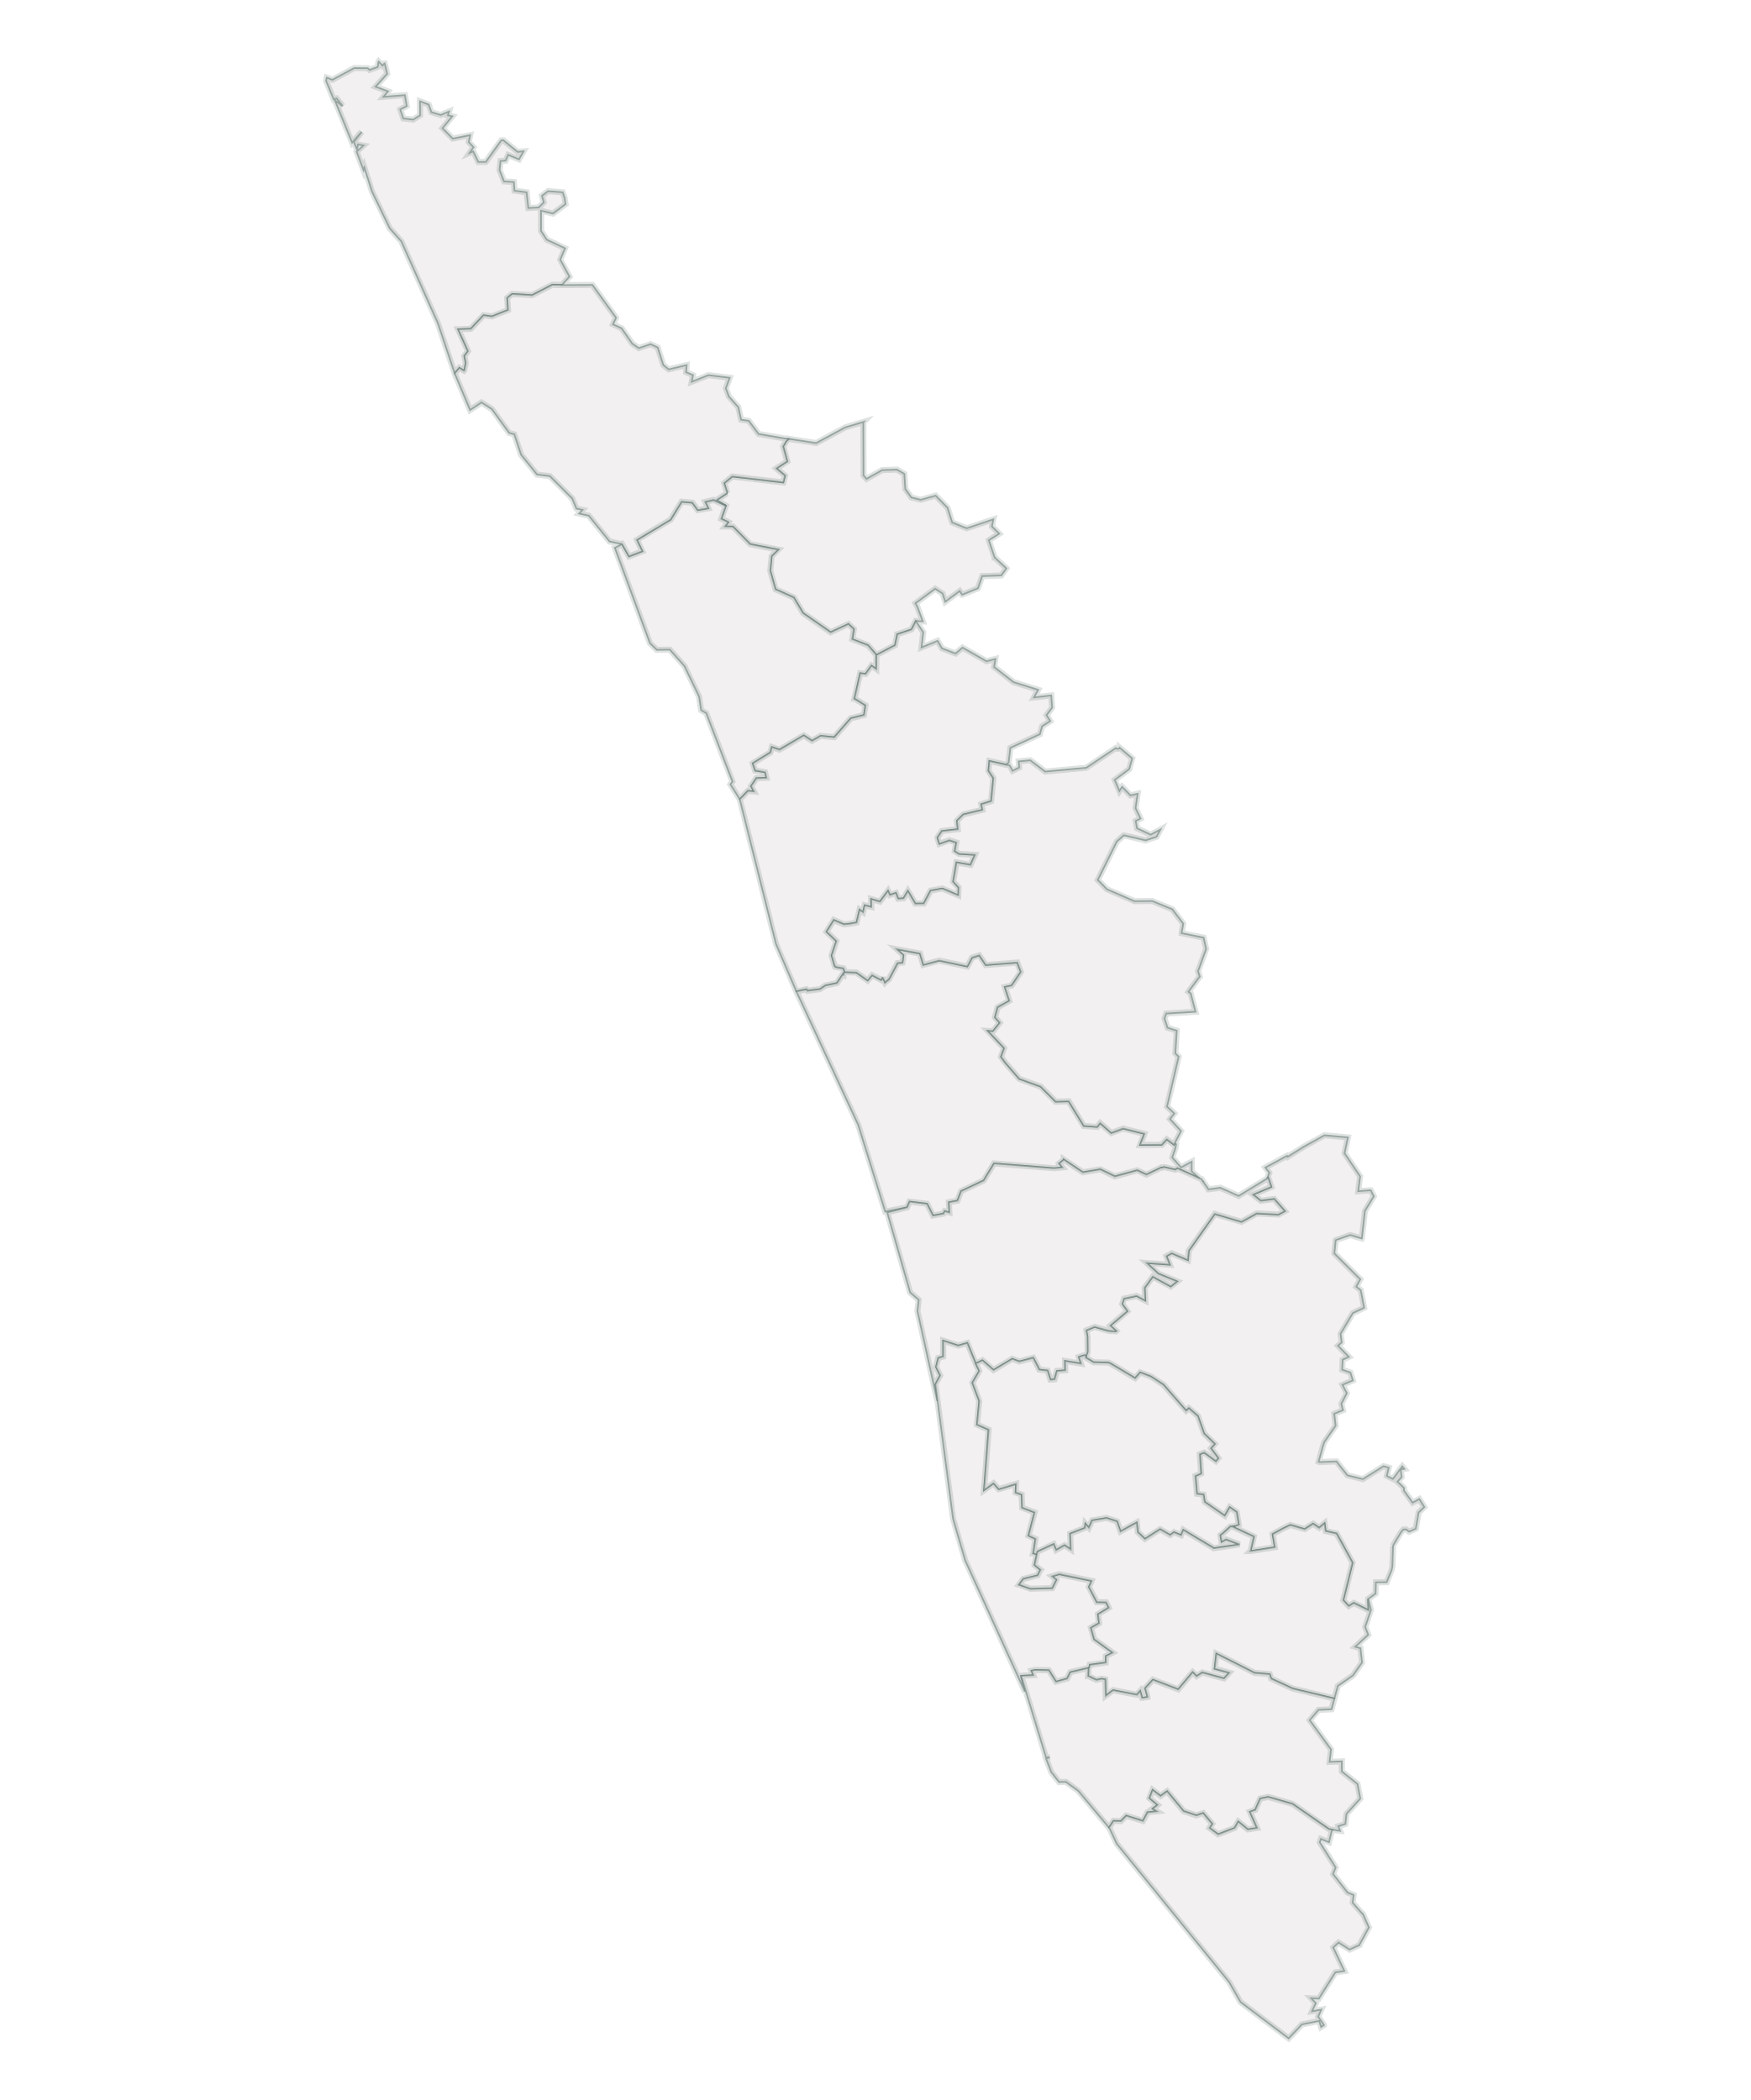
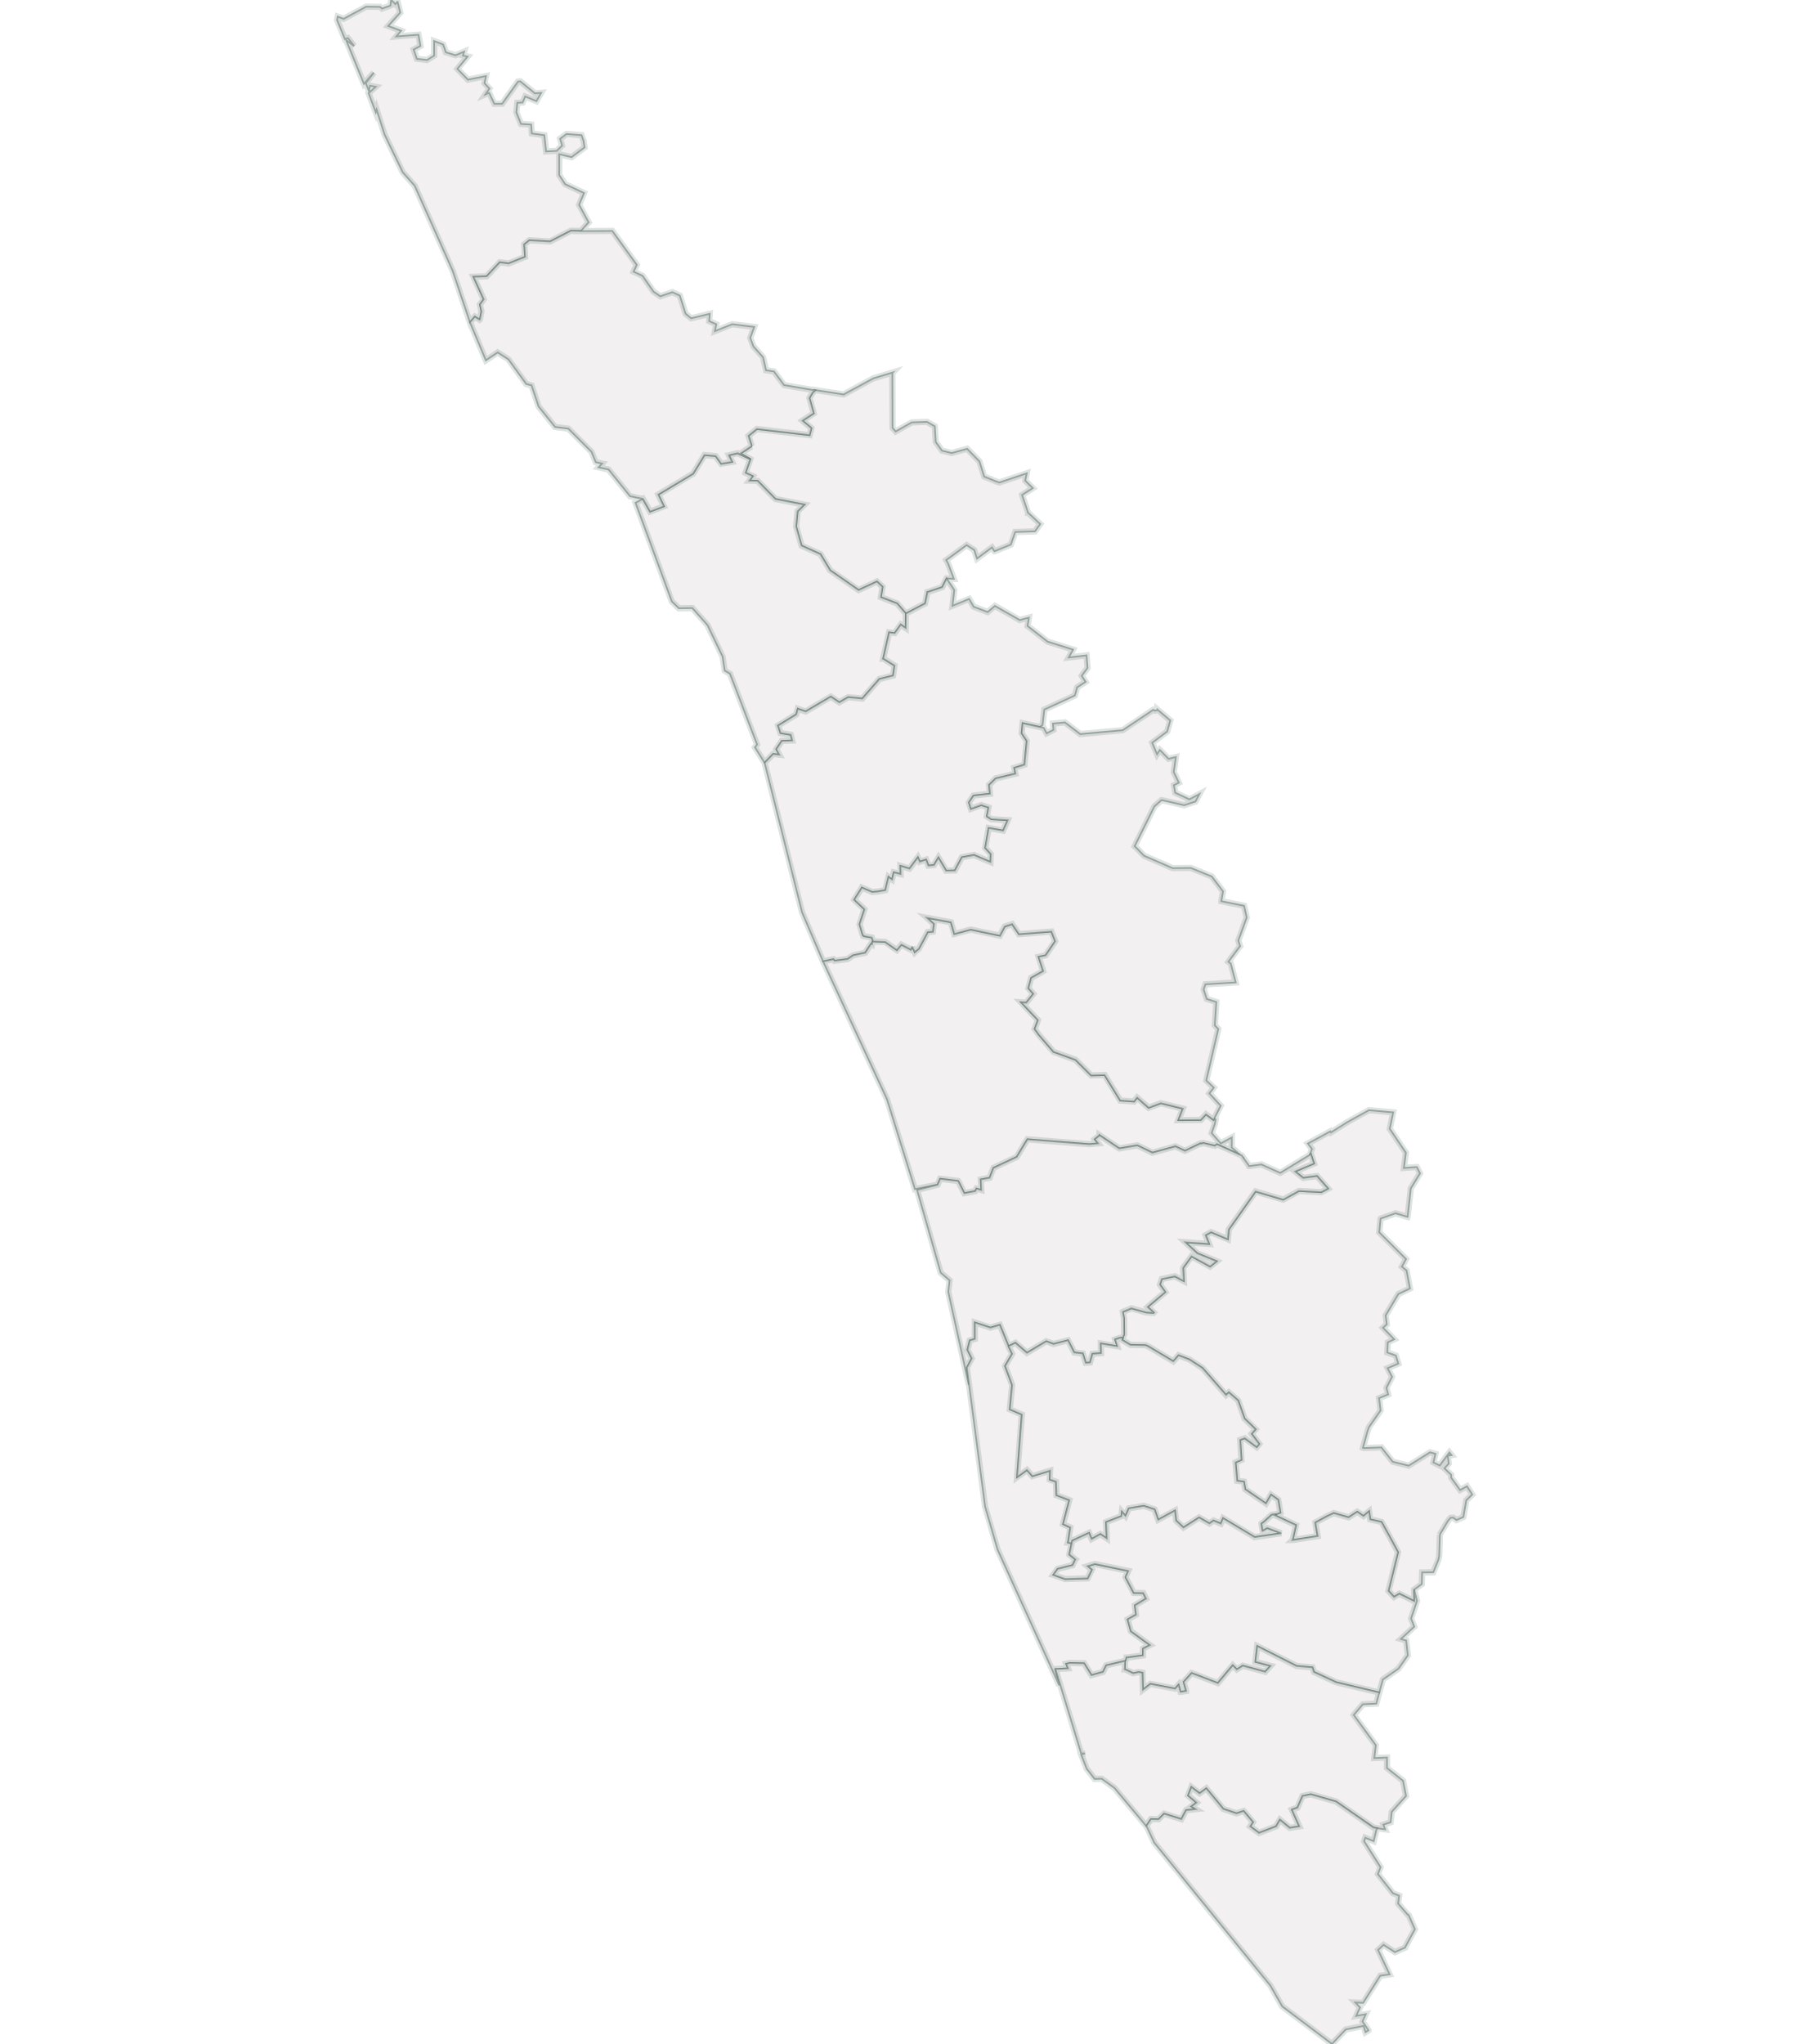
- <svg width="500" height="600" id="kl_state" viewBox="0 0 432 488" preserveAspectRatio="xMidYMid meet" pointer-events="auto" class="">
+ <svg width="100%" height="600" id="kl_state" viewBox="0 0 432 488" preserveAspectRatio="xMidYMid meet" pointer-events="auto" class="">
  <g class="regions">
    <path d="M138.714,55.13L136.321,55.089L131.34,57.655L126.398,57.37L125.183,58.348L125.379,61.321L121.417,62.909L119.339,62.624L116.201,65.964L113.063,66.086L115.495,71.461L114.593,72.682L114.946,74.351L114.593,76.224L114.514,76.305L113.377,75.613L112.2,76.956L108.082,64.661L99.022,44.373L96.159,41.154L91.805,32.104L89.922,26.192L89.726,26.844L88.001,22.236L89.687,20.727L88.354,20.482L88.118,21.788L87.334,19.83L89.256,17.342L86.902,20.034L82.627,9.549L84.549,10.978L83.059,9.101L82.353,9.345L80.47,4.775L80.627,3.959L82.039,4.489L87.412,1.592L90.746,1.633L91.217,2.041L92.236,1.673L92.746,1.51L93.217,1.306L93.374,0.122L93.452,-2.2737367544323206e-13L94.394,0.98L94.864,0.449L94.943,0.449L95.57,3.02L92.707,6.203L95.766,7.346L94.668,8.693L99.924,8.285L100.395,10.978L98.786,11.834L99.532,14.037L101.963,14.323L103.65,13.262L103.65,9.794L105.807,10.61L106.474,12.487L108.749,13.181L110.827,12.324L110.553,13.262L111.651,13.507L109.219,16.444L111.73,19.014L116.044,18.157L115.691,19.871L116.868,21.135L115.926,22.522L116.789,22.155L118.044,24.765L119.888,24.765L123.692,19.463L124.241,19.422L127.732,22.277L129.222,22.155L128.085,24.153L125.418,23.052L124.79,24.479L123.535,24.561L123.3,26.804L124.398,29.576L126.83,29.739L126.987,31.86L129.968,32.267L130.399,36.14L132.909,36.018L134.204,34.754L133.733,33.123L135.262,31.982L138.871,32.267L139.342,33.613L139.577,35.203L136.478,37.526L133.576,36.833L133.537,36.833L133.537,41.806L134.949,43.966L139.459,46.085L138.283,48.896L140.557,53.093L140.401,53.256Z" stroke-width="0.4" stroke-opacity="0.5" fill="#f2f0f0" stroke="rgb(86,111,105)" id="Kasaragod" pointer-events="all" style="cursor: pointer;" />
    <path d="M194.33,93.153L194.369,93.072L201.429,94.17L208.568,90.305L213.196,88.921L213.078,89.044L213.117,102.143L213.862,102.997L217.706,100.841L221.354,100.719L223.197,101.777L223.432,105.518L224.923,107.592L227.237,108.161L230.924,107.145L233.865,110.154L235.003,113.772L237.905,114.951L238.611,115.195L245.161,113L244.808,114.707L244.808,114.748L244.808,114.748L246.612,116.537L244.063,118.163L244.141,118.447L245.475,122.39L245.475,122.431L245.514,122.431L248.377,125.113L247.122,126.86L242.416,127.023L241.357,130.03L237.474,131.615L237.435,131.615L236.846,130.721L233.277,133.362L232.61,131.33L230.806,130.152L226.06,133.646L225.943,133.727L226.374,134.499L227.747,138.196L226.021,138.115L226.021,138.115L226.021,138.115L224.962,140.187L221.707,141.283L221.432,141.365L221.393,141.69L220.883,144.086L216.294,146.482L214.215,144.086L210.332,142.583L210.725,140.105L209.391,138.846L209.391,138.846L204.998,140.877L198.213,136.165L195.899,132.305L191.388,130.274L190.094,125.682L190.447,122.065L192.055,120.48L185.152,119.138L180.877,114.789L178.955,114.748L179.74,113.691L178.014,112.878L179.151,109.625L176.837,108.283L179.387,106.575L179.544,106.535L179.504,106.535L178.72,104.054L180.72,102.427L193.31,103.891L193.742,102.224L191.624,100.434L194.291,98.685L193.546,96.001L193.271,95.024L194.056,93.682L194.644,93.194Z" stroke-width="0.4" stroke-opacity="0.5" fill="#f2f0f0" id="Wayanad" stroke="rgb(86,111,105)" pointer-events="all" style="cursor: pointer;" />
    <path d="M179.151,109.625L178.014,112.878L179.74,113.691L178.955,114.748L180.877,114.789L185.152,119.138L192.055,120.48L190.447,122.065L190.094,125.682L191.388,130.274L195.899,132.305L198.213,136.165L204.998,140.877L209.391,138.846L209.391,138.846L210.725,140.105L210.332,142.583L214.215,144.086L216.294,146.482L216.294,146.482L216.255,149.934L215.078,149.122L213.627,151.152L212.294,150.99L211.744,153.426L210.882,157.242L210.921,157.242L213.588,158.907L213.235,161.302L209.979,162.114L205.9,166.781L202.527,166.456L200.409,167.674L198.37,166.335L192.369,169.865L190.486,169.216L190.133,170.555L185.78,173.233L186.368,175.019L188.8,175.425L189.153,176.804L186.682,176.885L185.348,178.873L186.054,180.171L184.603,180.009L182.564,182.118L180.25,178.427L180.759,177.737L174.288,160.855L173.033,160.125L172.523,156.755L168.915,149.244L165.306,145.182L162.09,145.223L160.403,143.599L151.736,120.033L153.501,119.098L155.226,122.146L158.521,120.886L157.187,118.081L165.502,113.081L168.209,108.649L170.876,108.893L172.209,110.723L174.798,110.276L174.053,108.69L176.131,108.202Z" stroke-width="0.4" stroke-opacity="0.5" fill="#f2f0f0" stroke="rgb(86,111,105)" id="Kozhikode" pointer-events="all" style="cursor: pointer;" />
    <path d="M216.294,146.482L220.883,144.086L221.393,141.69L221.432,141.365L221.707,141.283L224.962,140.187L226.021,138.115L226.021,138.115L226.021,138.115L227.865,140.877L227.433,144.614L231.394,142.989L232.493,144.858L235.826,146.117L237.552,144.654L243.475,148.025L245.671,147.457L245.357,149.447L250.142,153.182L256.222,155.09L255.202,156.958L259.438,156.471L259.673,159.475L258.3,161.342L259.203,162.804L257.202,164.102L256.653,166.051L249.358,169.419L248.926,173.112L248.22,173.558L244.181,172.665L243.945,175.059L245.161,176.885L244.612,182.565L242.18,183.335L242.455,184.715L237.748,185.85L236.179,187.392L236.376,189.5L232.453,189.947L231.355,191.569L231.355,191.609L231.826,193.11L234.297,192.218L236.023,192.785L235.63,194.894L236.689,195.583L240.612,195.827L239.513,198.3L236.062,197.692L235.238,202.435L236.572,203.895L236.493,205.8L232.571,204.138L229.669,204.665L227.982,207.826L225.903,207.867L224.06,204.746L223.001,206.529L221.668,206.651L221.118,205.232L219.628,205.719L219.157,204.705L217.157,207.381L215,206.732L215.039,208.678L213.392,208.272L213,209.975L212.137,209.367L211.391,212.528L209.627,212.852L208.254,212.974L205.783,211.92L205.744,212.001L203.979,214.797L206.41,217.107L205.234,220.673L205.43,221.321L205.9,222.942L206.057,223.347L206.175,223.347L206.293,223.509L208.136,223.833L208.371,224.4L208.45,224.684L208.411,224.684L208.293,224.846L208.215,225.413L208.018,225.291L206.567,227.479L203.704,228.086L202.371,228.977L199.272,229.383L198.997,229.018L196.527,229.545L191.506,217.836L182.564,182.118L184.603,180.009L186.054,180.171L185.348,178.873L186.682,176.885L189.153,176.804L188.8,175.425L186.368,175.019L185.78,173.233L190.133,170.555L190.486,169.216L192.369,169.865L198.37,166.335L200.409,167.674L202.527,166.456L205.9,166.781L209.979,162.114L213.235,161.302L213.588,158.907L210.921,157.242L210.882,157.242L211.744,153.426L212.294,150.99L213.627,151.152L215.078,149.122L216.255,149.934L216.294,146.482Z" stroke-width="0.4" stroke-opacity="0.5" fill="#f2f0f0" stroke="rgb(86,111,105)" id="Malappuram" pointer-events="all" style="cursor: pointer;" />
    <path d="M196.527,229.545L198.997,229.018L199.272,229.383L202.371,228.977L203.704,228.086L206.567,227.479L208.018,225.291L208.215,225.413L208.293,224.846L208.411,224.684L208.45,224.684L208.489,224.765L211.352,224.886L214.137,226.831L215.235,225.534L217.471,226.709L217.824,226.02L217.824,226.061L218.412,227.317L218.53,227.195L218.687,227.074L219.393,226.507L221.511,222.536L222.726,222.415L222.962,220.592L221.354,219.133L227.041,220.186L227.865,222.982L231.787,221.929L238.729,223.387L239.906,221.199L241.67,220.632L243.279,223.023L251.044,222.415L251.947,224.724L249.672,228.086L247.985,228.451L249.083,231.853L246.22,233.473L245.553,235.944L246.73,237.28L245.044,239.386L243.828,239.305L247.828,243.557L247.044,245.662L248.064,247.079L251.554,251.127L256.81,253.029L260.536,256.753L263.752,256.672L267.478,262.743L270.773,262.985L271.518,262.055L274.264,264.482L277.166,263.39L282.422,264.685L281.363,267.436L286.697,267.396L287.952,266.061L289.756,267.396L289.913,267.072L290.266,267.274L290.07,268.326L289.325,270.511L289.521,270.754L291.482,272.979L294.11,271.563L294.11,273.95L296.071,275.689L294.423,274.92L292.698,274.152L290.58,273.181L290.07,273.545L287.285,272.898L286.854,273.06L286.658,272.979L282.932,274.759L280.657,273.707L275.166,275.204L271.557,273.464L267.243,274.192L262.536,271.037L262.536,271.077L261.399,272.008L262.183,272.979L260.144,273.181L245.318,272.008L242.769,276.215L237.199,278.844L236.297,281.19L234.179,281.594L234.297,284.102L233.159,283.778L232.846,284.385L230.257,284.87L228.845,282.079L228.767,281.958L224.491,281.432L223.864,282.848L218.451,283.899L211.784,262.459ZM296.816,276.336L297.012,276.538L296.934,276.498Z" stroke-width="0.4" stroke-opacity="0.5" fill="#f2f0f0" stroke="rgb(86,111,105)" id="Thrissur" pointer-events="all" style="cursor: pointer;" />
    <path d="M312.818,275.527L313.014,274.92L313.25,274.314L312.269,273.019L317.643,270.106L317.799,270.349L321.8,267.841L326.86,265.049L332.664,265.575L331.841,269.5L335.684,275.204L335.214,278.844L337.92,278.642L338.312,278.642L339.058,280.138L336.861,283.738L336.116,290.41L336.077,290.531L333.214,289.682L329.684,290.935L329.644,290.976L329.331,294.21L335.724,300.597L334.743,302.416L335.841,303.305L336.665,307.63L333.88,308.963L330.86,314.055L331.135,316.196L330.233,317.004L332.9,319.751L331.37,320.479L331.252,322.902L333.292,323.629L333.88,325.568L331.331,326.659L332.39,328.719L331.056,331.344L331.449,332.919L329.291,333.807L329.644,336.755L326.86,340.753L326.507,341.762L325.448,345.638L325.644,345.719L329.84,345.557L332.547,348.988L336.351,349.917L341.45,346.728L342.744,347.091L342.274,349.15L343.764,349.876L346.078,346.768L346.588,347.414L345.686,347.576L345.921,349.432L344.902,350.563L346.51,352.096L346.51,352.783L348.628,355.729L350.275,354.841L350.51,355.204L351.53,356.819L350.118,358.191L349.412,362.186L347.765,362.912L346.98,362.347L346.353,362.388L345.764,363.074L343.999,366.019L343.803,366.463L343.803,366.422L343.803,366.463L343.803,366.463L343.764,367.714L343.646,371.466L343.45,372.393L342.234,375.379L339.567,375.419L339.489,378.202L337.646,379.533L337.724,382.276L334.116,380.501L332.861,381.267L331.527,379.815L333.802,370.578L332.782,368.682L331.213,365.817L329.88,363.396L329.84,363.356L327.173,362.751L326.899,360.814L325.565,361.944L324.075,360.935L321.996,362.266L318.466,361.258L316.74,362.065L314.073,363.517L314.623,366.745L308.7,367.673L308.622,367.673L308.661,367.633L309.445,364.123L304.268,361.702L304.778,361.5L305.719,361.137L305.209,358.07L303.484,356.859L302.268,358.957L297.326,355.567L297.012,353.751L295.404,353.549L295.012,349.15L296.424,348.544L296.11,343.781L297.208,343.377L300.071,345.476L300.66,344.75L298.855,342.327L299.797,341.237L297.169,338.694L295.639,334.373L293.404,332.434L292.737,333.04L287.128,326.619L284.03,324.599L281.402,323.589L280.147,325.003L274.107,321.408L273.518,321.165L269.91,321.085L267.949,319.913L268.067,319.549L268.145,319.267L268.42,318.539L268.38,314.742L268.106,313.206L268.341,313.085L268.694,312.964L270.145,312.358L273.636,313.327L275.401,313.449L275.479,313.368L274.028,312.034L278.225,308.478L276.97,306.7L277.401,305.366L280.5,304.72L282.657,305.851L282.5,302.699L284.5,299.95L288.932,302.376L290.501,301.123L285.873,299.223L283.049,296.595L288.697,296.999L287.873,294.897L289.168,294.17L293.168,295.868L293.404,293.523L299.797,284.465L306.386,286.407L310.151,284.344L310.23,284.344L315.485,284.627L317.093,283.778L314.466,280.785L311.171,281.23L309.249,279.693L313.76,277.792L312.975,275.446Z" stroke-width="0.4" stroke-opacity="0.5" fill="#f2f0f0" stroke="rgb(86,111,105)" id="Idukki" pointer-events="all" style="cursor: pointer;" />
    <path d="M223.864,282.848L224.491,281.432L228.767,281.958L228.845,282.079L230.257,284.87L232.846,284.385L233.159,283.778L234.297,284.102L234.179,281.594L236.297,281.19L237.199,278.844L242.769,276.215L245.318,272.008L260.144,273.181L262.183,272.979L261.399,272.008L262.536,271.077L262.536,271.037L267.243,274.192L271.557,273.464L275.166,275.204L280.657,273.707L282.932,274.759L286.658,272.979L286.854,273.06L287.285,272.898L290.07,273.545L290.58,273.181L292.698,274.152L294.423,274.92L296.071,275.689L296.502,275.851L296.816,276.336L296.934,276.498L298.032,278.035L298.228,278.399L298.267,278.399L301.17,277.995L305.68,280.017L312.779,275.689L312.818,275.527L312.975,275.446L313.76,277.792L309.249,279.693L311.171,281.23L314.466,280.785L317.093,283.778L315.485,284.627L310.23,284.344L310.151,284.344L306.386,286.407L299.797,284.465L293.404,293.523L293.168,295.868L289.168,294.17L287.873,294.897L288.697,296.999L283.049,296.595L285.873,299.223L290.501,301.123L288.932,302.376L284.5,299.95L282.5,302.699L282.657,305.851L280.5,304.72L277.401,305.366L276.97,306.7L278.225,308.478L274.028,312.034L275.479,313.368L275.401,313.449L273.636,313.327L270.145,312.358L268.694,312.964L268.341,313.085L268.106,313.206L268.38,314.742L268.42,318.539L268.145,319.267L268.067,319.549L267.792,319.347L267.321,319.428L266.262,319.792L266.772,321.408L262.85,320.761L262.889,323.064L260.85,323.226L260.261,325.286L259.438,325.366L259.281,325.366L259.242,325.366L258.536,323.145L256.496,322.902L255.006,319.994L251.554,320.883L249.829,320.236L245.2,322.983L242.455,320.6L240.925,321.327L240.808,321.408L238.729,316.317L236.493,316.964L232.767,315.752L232.767,319.671L231.551,320.034L231.002,322.256L232.022,324.316L230.845,326.538L231.316,330.657L226.413,308.438L226.727,305.69L224.609,303.871L218.961,284.102Z" stroke-width="0.4" stroke-opacity="0.5" fill="#f2f0f0" id="Ernakulam" stroke="rgb(86,111,105)" pointer-events="all" style="cursor: pointer;" />
    <path d="M230.845,326.538L232.022,324.316L231.002,322.256L231.551,320.034L232.767,319.671L232.767,315.752L236.493,316.964L238.729,316.317L240.808,321.408L241.67,323.226L239.984,326.134L241.67,330.657L241.121,336.473L243.985,337.724L242.847,352.662L245.2,350.966L246.495,352.419L250.731,351.128L250.652,353.227L252.143,353.751L252.26,356.98L255.32,358.15L253.829,363.881L253.829,363.881L255.555,364.688L255.045,368.117L255.006,368.238L255.045,368.238L255.869,368.52L255.32,371.102L255.32,371.102L255.32,371.102L255.32,371.143L256.771,372.313L256.732,372.353L256.104,373.684L252.535,374.572L251.515,375.984L251.672,376.024L252.496,376.347L254.339,376.992L259.673,376.831L260.693,374.773L259.673,373.926L261.438,373.402L269.4,375.056L268.733,376.548L270.694,380.299L272.969,380.34L273.636,381.671L270.969,383.284L271.244,385.502L269.243,386.631L270.028,389.454L274.577,392.76L272.93,393.607L272.891,395.219L269.165,395.744L268.969,395.744L268.89,396.227L268.616,396.711L268.616,396.55L264.144,397.598L263.36,399.17L260.614,399.936L258.85,397.114L255.476,397.034L254.574,397.235L255.006,398.324L252.025,398.485L252.025,398.566L251.947,398.566L252.927,402.395L238.18,369.973L235.199,359.684Z" stroke-width="0.4" stroke-opacity="0.5" fill="#f2f0f0" stroke="rgb(86,111,105)" id="Alappuzha" pointer-events="all" style="cursor: pointer;" />
    <path d="M268.067,319.549L267.949,319.913L269.91,321.085L273.518,321.165L274.107,321.408L280.147,325.003L281.402,323.589L284.03,324.599L287.128,326.619L292.737,333.04L293.404,332.434L295.639,334.373L297.169,338.694L299.797,341.237L298.855,342.327L300.66,344.75L300.071,345.476L297.208,343.377L296.11,343.781L296.424,348.544L295.012,349.15L295.404,353.549L297.012,353.751L297.326,355.567L302.268,358.957L303.484,356.859L305.209,358.07L305.719,361.137L304.778,361.5L303.64,361.661L301.679,363.437L301.209,363.759L301.209,363.84L301.483,365.414L302.582,364.809L305.915,366.059L299.561,366.987L299.522,366.947L292.031,362.468L291.482,363.759L289.756,363.033L288.776,363.719L286.305,362.307L282.579,364.688L280.814,363.033L280.539,360.652L276.538,362.831L275.676,360.37L273.087,359.522L269.518,360.128L268.733,361.903L267.87,360.935L267.753,361.984L264.105,363.396L264.262,367.27L262.732,366.261L260.654,367.431L260.026,365.979L256.026,367.835L255.869,368.52L255.045,368.238L255.006,368.238L255.045,368.117L255.555,364.688L253.829,363.881L253.829,363.881L255.32,358.15L252.26,356.98L252.143,353.751L250.652,353.227L250.731,351.128L246.495,352.419L245.2,350.966L242.847,352.662L243.985,337.724L241.121,336.473L241.67,330.657L239.984,326.134L241.67,323.226L240.808,321.408L240.925,321.327L242.455,320.6L245.2,322.983L249.829,320.236L251.554,320.883L255.006,319.994L256.496,322.902L258.536,323.145L259.242,325.366L259.281,325.366L259.438,325.366L260.261,325.286L260.85,323.226L262.889,323.064L262.85,320.761L266.772,321.408L266.262,319.792L267.321,319.428L267.792,319.347Z" stroke-width="0.4" stroke-opacity="0.5" fill="#f2f0f0" stroke="rgb(86,111,105)" id="Kottayam" pointer-events="all" style="cursor: pointer;" />
    <path d="M304.778,361.5L304.268,361.702L309.445,364.123L308.661,367.633L308.622,367.673L308.7,367.673L314.623,366.745L314.073,363.517L316.74,362.065L318.466,361.258L321.996,362.266L324.075,360.935L325.565,361.944L326.899,360.814L327.173,362.751L329.84,363.356L329.88,363.396L331.213,365.817L332.782,368.682L333.802,370.578L331.527,379.815L332.861,381.267L334.116,380.501L337.724,382.276L337.646,379.533L338.352,382.195L336.94,386.429L337.685,388.365L334.508,391.309L335.763,391.671L336.155,395.219L333.92,398.404L330.193,400.984L329.37,403.967L329.331,404.088L319.015,401.629L313.72,399.17L313.367,398.082L309.602,397.759L300.189,393.002L299.758,396.751L303.366,397.719L302.072,399.13L296.738,397.679L295.326,398.566L294.345,397.598L290.776,401.831L284.54,399.452L282.618,401.549L283.206,403.685L283.206,403.725L282.892,403.766L281.951,403.927L281.873,403.927L281.402,402.234L280.578,403.161L274.695,402.032L272.891,403.403L272.773,399.372L271.871,399.211L270.577,399.493L268.812,398.646L268.576,398.525L268.537,398.525L268.576,398.162L268.616,396.711L268.89,396.227L268.969,395.744L269.165,395.744L272.891,395.219L272.93,393.607L274.577,392.76L270.028,389.454L269.243,386.631L271.244,385.502L270.969,383.284L273.636,381.671L272.969,380.34L270.694,380.299L268.733,376.548L269.4,375.056L261.438,373.402L259.673,373.926L260.693,374.773L259.673,376.831L254.339,376.992L252.496,376.347L251.672,376.024L251.515,375.984L252.535,374.572L256.104,373.684L256.732,372.353L256.771,372.313L255.32,371.143L255.32,371.102L255.32,371.102L255.32,371.102L255.869,368.52L256.026,367.835L260.026,365.979L260.654,367.431L262.732,366.261L264.262,367.27L264.105,363.396L267.753,361.984L267.87,360.935L268.733,361.903L269.518,360.128L273.087,359.522L275.676,360.37L276.538,362.831L280.539,360.652L280.814,363.033L282.579,364.688L286.305,362.307L288.776,363.719L289.756,363.033L291.482,363.759L292.031,362.468L299.522,366.947L299.561,366.987L305.915,366.059L302.582,364.809L301.483,365.414L301.209,363.84L301.209,363.759L301.679,363.437L303.64,361.661Z" stroke-width="0.4" stroke-opacity="0.5" fill="#f2f0f0" stroke="rgb(86,111,105)" id="Pathanamthitta" pointer-events="all" style="cursor: pointer;" />
    <path d="M252.025,398.566L252.025,398.485L255.006,398.324L254.574,397.235L255.476,397.034L258.85,397.114L260.614,399.936L263.36,399.17L264.144,397.598L268.616,396.55L268.616,396.711L268.576,398.162L268.537,398.525L268.576,398.525L268.812,398.646L270.577,399.493L271.871,399.211L272.773,399.372L272.891,403.403L274.695,402.032L280.578,403.161L281.402,402.234L281.873,403.927L281.951,403.927L282.892,403.766L283.206,403.725L283.206,403.685L282.618,401.549L284.54,399.452L290.776,401.831L294.345,397.598L295.326,398.566L296.738,397.679L302.072,399.13L303.366,397.719L299.758,396.751L300.189,393.002L309.602,397.759L313.367,398.082L313.72,399.17L319.015,401.629L329.331,404.088L328.625,406.748L325.408,406.909L323.251,409.449L328.507,416.662L328.154,419.724L331.174,419.603L331.174,422.101L335.018,425.163L335.724,428.789L332.311,432.575L332.037,435.072L330.311,435.636L330.743,436.764L330.35,436.723L328.86,436.482L327.958,436.321L319.015,430.118L312.975,428.386L311.014,428.789L309.798,431.568L308.465,432.051L310.23,436.039L307.955,436.401L305.602,434.468L304.699,436.039L300.62,437.609L298.502,436.039L299.169,435.032L296.934,432.374L295.247,432.937L292.109,431.89L288.03,426.976L286.422,428.144L284.461,426.654L283.677,428.668L285.677,430.36L284.461,431.286L285.481,431.93L283.206,432.172L282.069,434.307L277.95,433.018L276.617,434.347L274.813,434.307L273.793,435.797L273.714,435.918L273.675,435.958L266.105,426.895L263.046,424.68L261.36,424.72L259.438,422.262L258.144,418.878L259.046,418.636L258.144,418.636Z" stroke-width="0.4" stroke-opacity="0.5" fill="#f2f0f0" stroke="rgb(86,111,105)" id="Kollam" pointer-events="all" style="cursor: pointer;" />
    <path d="M273.714,435.918L273.793,435.797L274.813,434.307L276.617,434.347L277.95,433.018L282.069,434.307L283.206,432.172L285.481,431.93L284.461,431.286L285.677,430.36L283.677,428.668L284.461,426.654L286.422,428.144L288.03,426.976L292.109,431.89L295.247,432.937L296.934,432.374L299.169,435.032L298.502,436.039L300.62,437.609L304.699,436.039L305.602,434.468L307.955,436.401L310.23,436.039L308.465,432.051L309.798,431.568L311.014,428.789L312.975,428.386L319.015,430.118L327.958,436.321L328.86,436.482L328.781,436.643L328.703,436.643L327.997,439.583L325.997,438.777L325.722,439.583L329.644,445.784L329.017,447.435L332.586,451.984L334.076,452.588L333.841,454.48L336.116,457.097L336.312,457.177L336.351,457.218L337.842,460.599L335.488,464.945L335.488,464.986L333.057,466.072L330.35,464.342L329.056,465.549L331.802,471.384L329.566,471.706L325.487,478.184L323.643,478.104L324.742,479.271L323.84,481.282L326.114,480.88L325.33,482.61L326.742,484.702L326.742,484.742L326.036,485.184L325.565,483.696L321.329,484.541L318.035,488L306.151,479.029L303.327,474.08L275.597,439.945Z" stroke-width="0.4" stroke-opacity="0.5" fill="#f2f0f0" stroke="rgb(86,111,105)" id="Thiruvananthapuram" pointer-events="all" style="cursor: pointer;" />
    <path d="M112.2,76.956L113.377,75.613L114.514,76.305L114.593,76.224L114.946,74.351L114.593,72.682L115.495,71.461L113.063,66.086L116.201,65.964L119.339,62.624L121.417,62.909L125.379,61.321L125.183,58.348L126.398,57.37L131.34,57.655L136.321,55.089L138.714,55.13L138.675,55.17L146.205,55.13L152.049,63.235L151.304,64.864L153.422,65.842L156.05,69.628L157.658,70.728L160.56,69.751L162.325,70.565L163.698,74.88L165.032,75.979L169.464,74.921L169.346,76.671L171.033,77.404L170.719,79.032L174.837,77.404L180.093,78.055L179.151,80.66L179.151,80.701L179.191,80.782L179.897,82.695L182.211,85.3L182.917,88.393L184.799,88.677L187.231,91.932L194.33,93.153L194.644,93.194L194.056,93.682L193.271,95.024L193.546,96.001L194.291,98.685L191.624,100.434L193.742,102.224L193.31,103.891L180.72,102.427L178.72,104.054L179.504,106.535L179.544,106.535L179.387,106.575L176.837,108.283L179.151,109.625L176.131,108.202L174.053,108.69L174.798,110.276L172.209,110.723L170.876,108.893L168.209,108.649L165.502,113.081L157.187,118.081L158.521,120.886L155.226,122.146L153.501,119.098L151.775,118.772L151.304,118.65L150.441,118.488L145.303,112.105L142.911,111.577L143.734,110.682L142.244,110.357L141.224,107.877L135.694,102.346L132.517,101.939L128.595,97.058L126.908,92.014L125.653,91.688L121.378,85.788L118.829,84.16L116.005,86.032Z" stroke-width="0.4" stroke-opacity="0.5" fill="#f2f0f0" stroke="rgb(86,111,105)" id="Kannur" pointer-events="all" style="cursor: pointer;" />
    <path d="M208.45,224.684L208.371,224.4L208.136,223.833L206.293,223.509L206.175,223.347L206.057,223.347L205.9,222.942L205.43,221.321L205.234,220.673L206.41,217.107L203.979,214.797L205.744,212.001L205.783,211.92L208.254,212.974L209.627,212.852L211.391,212.528L212.137,209.367L213,209.975L213.392,208.272L215.039,208.678L215,206.732L217.157,207.381L219.157,204.705L219.628,205.719L221.118,205.232L221.668,206.651L223.001,206.529L224.06,204.746L225.903,207.867L227.982,207.826L229.669,204.665L232.571,204.138L236.493,205.8L236.572,203.895L235.238,202.435L236.062,197.692L239.513,198.3L240.612,195.827L236.689,195.583L235.63,194.894L236.023,192.785L234.297,192.218L231.826,193.11L231.355,191.609L231.355,191.569L232.453,189.947L236.376,189.5L236.179,187.392L237.748,185.85L242.455,184.715L242.18,183.335L244.612,182.565L245.161,176.885L243.945,175.059L244.181,172.665L248.22,173.558L249.201,173.761L249.907,175.059L251.515,174.248L251.397,172.747L253.947,172.503L254.261,172.463L257.947,175.262L268.067,174.329L274.695,169.906L275.362,169.46L275.793,169.663L276.382,169.541L276.382,169.419L279.441,172.016L278.696,174.654L275.126,177.331L276.264,180.05L276.931,179.035L279.009,181.145L280.774,180.739L280.264,184.309L281.48,186.864L280.304,187.473L280.617,189.257L283.991,190.839L286.383,189.582L285.442,191.366L282.735,192.258L277.48,191.042L277.323,191.042L275.636,192.542L271.832,200.205L270.93,202.03L271.4,202.476L272.381,203.489L273.165,204.3L279.99,207.259L284.344,207.218L289.325,209.245L292.031,212.812L291.639,215.04L291.639,215.162L297.051,216.256L297.169,216.742L297.679,219.052L295.835,224.157L295.718,224.44L295.718,224.44L295.679,224.522L296.11,225.899L295.835,226.223L293.639,229.18L293.325,229.626L293.874,230.031L295.051,234.567L287.834,235.012L287.403,236.227L288.148,238.495L290.423,239.224L290.07,244.812L290.893,245.662L288.03,257.967L289.835,259.667L288.776,261.043L291.482,263.997L289.913,267.072L289.756,267.396L287.952,266.061L286.697,267.396L281.363,267.436L282.422,264.685L277.166,263.39L274.264,264.482L271.518,262.055L270.773,262.985L267.478,262.743L263.752,256.672L260.536,256.753L256.81,253.029L251.554,251.127L248.064,247.079L247.044,245.662L247.828,243.557L243.828,239.305L245.044,239.386L246.73,237.28L245.553,235.944L246.22,233.473L249.083,231.853L247.985,228.451L249.672,228.086L251.947,224.724L251.044,222.415L243.279,223.023L241.67,220.632L239.906,221.199L238.729,223.387L231.787,221.929L227.865,222.982L227.041,220.186L221.354,219.133L222.962,220.592L222.726,222.415L221.511,222.536L219.393,226.507L218.687,227.074L218.53,227.195L218.412,227.317L217.824,226.061L217.824,226.02L217.471,226.709L215.235,225.534L214.137,226.831L211.352,224.886L208.489,224.765Z" stroke-width="0.4" stroke-opacity="0.5" fill="#f2f0f0" stroke="rgb(86,111,105)" id="Palakkad" pointer-events="all" style="cursor: pointer;" />
  </g>
  <g class="state-borders" fill="none" stroke-width="1.5" />
  <g class="district-borders" fill="none" stroke-width="1.5">
    <path d="M138.714,55.13L136.321,55.089L131.34,57.655L126.398,57.37L125.183,58.348L125.379,61.321L121.417,62.909L119.339,62.624L116.201,65.964L113.063,66.086L115.495,71.461L114.593,72.682L114.946,74.351L114.593,76.224L114.514,76.305L113.377,75.613L112.2,76.956L108.082,64.661L99.022,44.373L96.159,41.154L91.805,32.104L89.922,26.192L89.726,26.844L88.001,22.236L89.687,20.727L88.354,20.482L88.118,21.788L87.334,19.83L89.256,17.342L86.902,20.034L82.627,9.549L84.549,10.978L83.059,9.101L82.353,9.345L80.47,4.775L80.627,3.959L82.039,4.489L87.412,1.592L90.746,1.633L91.217,2.041L92.236,1.673L92.746,1.51L93.217,1.306L93.374,0.122L93.452,-2.2737367544323206e-13L94.394,0.98L94.864,0.449L94.943,0.449L95.57,3.02L92.707,6.203L95.766,7.346L94.668,8.693L99.924,8.285L100.395,10.978L98.786,11.834L99.532,14.037L101.963,14.323L103.65,13.262L103.65,9.794L105.807,10.61L106.474,12.487L108.749,13.181L110.827,12.324L110.553,13.262L111.651,13.507L109.219,16.444L111.73,19.014L116.044,18.157L115.691,19.871L116.868,21.135L115.926,22.522L116.789,22.155L118.044,24.765L119.888,24.765L123.692,19.463L124.241,19.422L127.732,22.277L129.222,22.155L128.085,24.153L125.418,23.052L124.79,24.479L123.535,24.561L123.3,26.804L124.398,29.576L126.83,29.739L126.987,31.86L129.968,32.267L130.399,36.14L132.909,36.018L134.204,34.754L133.733,33.123L135.262,31.982L138.871,32.267L139.342,33.613L139.577,35.203L136.478,37.526L133.576,36.833L133.537,36.833L133.537,41.806L134.949,43.966L139.459,46.085L138.283,48.896L140.557,53.093L140.401,53.256L138.714,55.13L138.675,55.17L146.205,55.13L152.049,63.235L151.304,64.864L153.422,65.842L156.05,69.628L157.658,70.728L160.56,69.751L162.325,70.565L163.698,74.88L165.032,75.979L169.464,74.921L169.346,76.671L171.033,77.404L170.719,79.032L174.837,77.404L180.093,78.055L179.151,80.66L179.151,80.701L179.191,80.782L179.897,82.695L182.211,85.3L182.917,88.393L184.799,88.677L187.231,91.932L194.33,93.153L194.369,93.072L201.429,94.17L208.568,90.305L213.196,88.921L213.078,89.044L213.117,102.143L213.862,102.997L217.706,100.841L221.354,100.719L223.197,101.777L223.432,105.518L224.923,107.592L227.237,108.161L230.924,107.145L233.865,110.154L235.003,113.772L237.905,114.951L238.611,115.195L245.161,113L244.808,114.707L244.808,114.748L244.808,114.748L246.612,116.537L244.063,118.163L244.141,118.447L245.475,122.39L245.475,122.431L245.514,122.431L248.377,125.113L247.122,126.86L242.416,127.023L241.357,130.03L237.474,131.615L237.435,131.615L236.846,130.721L233.277,133.362L232.61,131.33L230.806,130.152L226.06,133.646L225.943,133.727L226.374,134.499L227.747,138.196L226.021,138.115L226.021,138.115L226.021,138.115L224.962,140.187L221.707,141.283L221.432,141.365L221.393,141.69L220.883,144.086L216.294,146.482L214.215,144.086L210.332,142.583L210.725,140.105L209.391,138.846L209.391,138.846L204.998,140.877L198.213,136.165L195.899,132.305L191.388,130.274L190.094,125.682L190.447,122.065L192.055,120.48L185.152,119.138L180.877,114.789L178.955,114.748L179.74,113.691L178.014,112.878L179.151,109.625L176.837,108.283L179.387,106.575L179.544,106.535L179.504,106.535L178.72,104.054L180.72,102.427L193.31,103.891L193.742,102.224L191.624,100.434L194.291,98.685L193.546,96.001L193.271,95.024L194.056,93.682L194.644,93.194L194.33,93.153M216.294,146.482L216.294,146.482L216.255,149.934L215.078,149.122L213.627,151.152L212.294,150.99L211.744,153.426L210.882,157.242L210.921,157.242L213.588,158.907L213.235,161.302L209.979,162.114L205.9,166.781L202.527,166.456L200.409,167.674L198.37,166.335L192.369,169.865L190.486,169.216L190.133,170.555L185.78,173.233L186.368,175.019L188.8,175.425L189.153,176.804L186.682,176.885L185.348,178.873L186.054,180.171L184.603,180.009L182.564,182.118L180.25,178.427L180.759,177.737L174.288,160.855L173.033,160.125L172.523,156.755L168.915,149.244L165.306,145.182L162.09,145.223L160.403,143.599L151.736,120.033L153.501,119.098L155.226,122.146L158.521,120.886L157.187,118.081L165.502,113.081L168.209,108.649L170.876,108.893L172.209,110.723L174.798,110.276L174.053,108.69L176.131,108.202L179.151,109.625M226.021,138.115L227.865,140.877L227.433,144.614L231.394,142.989L232.493,144.858L235.826,146.117L237.552,144.654L243.475,148.025L245.671,147.457L245.357,149.447L250.142,153.182L256.222,155.09L255.202,156.958L259.438,156.471L259.673,159.475L258.3,161.342L259.203,162.804L257.202,164.102L256.653,166.051L249.358,169.419L248.926,173.112L248.22,173.558L244.181,172.665L243.945,175.059L245.161,176.885L244.612,182.565L242.18,183.335L242.455,184.715L237.748,185.85L236.179,187.392L236.376,189.5L232.453,189.947L231.355,191.569L231.355,191.609L231.826,193.11L234.297,192.218L236.023,192.785L235.63,194.894L236.689,195.583L240.612,195.827L239.513,198.3L236.062,197.692L235.238,202.435L236.572,203.895L236.493,205.8L232.571,204.138L229.669,204.665L227.982,207.826L225.903,207.867L224.06,204.746L223.001,206.529L221.668,206.651L221.118,205.232L219.628,205.719L219.157,204.705L217.157,207.381L215,206.732L215.039,208.678L213.392,208.272L213,209.975L212.137,209.367L211.391,212.528L209.627,212.852L208.254,212.974L205.783,211.92L205.744,212.001L203.979,214.797L206.41,217.107L205.234,220.673L205.43,221.321L205.9,222.942L206.057,223.347L206.175,223.347L206.293,223.509L208.136,223.833L208.371,224.4L208.45,224.684L208.411,224.684L208.293,224.846L208.215,225.413L208.018,225.291L206.567,227.479L203.704,228.086L202.371,228.977L199.272,229.383L198.997,229.018L196.527,229.545L191.506,217.836L182.564,182.118M248.22,173.558L249.201,173.761L249.907,175.059L251.515,174.248L251.397,172.747L253.947,172.503L254.261,172.463L257.947,175.262L268.067,174.329L274.695,169.906L275.362,169.46L275.793,169.663L276.382,169.541L276.382,169.419L279.441,172.016L278.696,174.654L275.126,177.331L276.264,180.05L276.931,179.035L279.009,181.145L280.774,180.739L280.264,184.309L281.48,186.864L280.304,187.473L280.617,189.257L283.991,190.839L286.383,189.582L285.442,191.366L282.735,192.258L277.48,191.042L277.323,191.042L275.636,192.542L271.832,200.205L270.93,202.03L271.4,202.476L272.381,203.489L273.165,204.3L279.99,207.259L284.344,207.218L289.325,209.245L292.031,212.812L291.639,215.04L291.639,215.162L297.051,216.256L297.169,216.742L297.679,219.052L295.835,224.157L295.718,224.44L295.718,224.44L295.679,224.522L296.11,225.899L295.835,226.223L293.639,229.18L293.325,229.626L293.874,230.031L295.051,234.567L287.834,235.012L287.403,236.227L288.148,238.495L290.423,239.224L290.07,244.812L290.893,245.662L288.03,257.967L289.835,259.667L288.776,261.043L291.482,263.997L289.913,267.072L289.756,267.396L287.952,266.061L286.697,267.396L281.363,267.436L282.422,264.685L277.166,263.39L274.264,264.482L271.518,262.055L270.773,262.985L267.478,262.743L263.752,256.672L260.536,256.753L256.81,253.029L251.554,251.127L248.064,247.079L247.044,245.662L247.828,243.557L243.828,239.305L245.044,239.386L246.73,237.28L245.553,235.944L246.22,233.473L249.083,231.853L247.985,228.451L249.672,228.086L251.947,224.724L251.044,222.415L243.279,223.023L241.67,220.632L239.906,221.199L238.729,223.387L231.787,221.929L227.865,222.982L227.041,220.186L221.354,219.133L222.962,220.592L222.726,222.415L221.511,222.536L219.393,226.507L218.687,227.074L218.53,227.195L218.412,227.317L217.824,226.061L217.824,226.02L217.471,226.709L215.235,225.534L214.137,226.831L211.352,224.886L208.489,224.765L208.45,224.684M289.913,267.072L290.266,267.274L290.07,268.326L289.325,270.511L289.521,270.754L291.482,272.979L294.11,271.563L294.11,273.95L296.071,275.689L294.423,274.92L292.698,274.152L290.58,273.181L290.07,273.545L287.285,272.898L286.854,273.06L286.658,272.979L282.932,274.759L280.657,273.707L275.166,275.204L271.557,273.464L267.243,274.192L262.536,271.037L262.536,271.077L261.399,272.008L262.183,272.979L260.144,273.181L245.318,272.008L242.769,276.215L237.199,278.844L236.297,281.19L234.179,281.594L234.297,284.102L233.159,283.778L232.846,284.385L230.257,284.87L228.845,282.079L228.767,281.958L224.491,281.432L223.864,282.848L218.451,283.899L211.784,262.459L196.527,229.545M296.071,275.689L296.502,275.851L296.816,276.336L297.012,276.538L296.934,276.498L296.816,276.336M296.934,276.498L298.032,278.035L298.228,278.399L298.267,278.399L301.17,277.995L305.68,280.017L312.779,275.689L312.818,275.527L313.014,274.92L313.25,274.314L312.269,273.019L317.643,270.106L317.799,270.349L321.8,267.841L326.86,265.049L332.664,265.575L331.841,269.5L335.684,275.204L335.214,278.844L337.92,278.642L338.312,278.642L339.058,280.138L336.861,283.738L336.116,290.41L336.077,290.531L333.214,289.682L329.684,290.935L329.644,290.976L329.331,294.21L335.724,300.597L334.743,302.416L335.841,303.305L336.665,307.63L333.88,308.963L330.86,314.055L331.135,316.196L330.233,317.004L332.9,319.751L331.37,320.479L331.252,322.902L333.292,323.629L333.88,325.568L331.331,326.659L332.39,328.719L331.056,331.344L331.449,332.919L329.291,333.807L329.644,336.755L326.86,340.753L326.507,341.762L325.448,345.638L325.644,345.719L329.84,345.557L332.547,348.988L336.351,349.917L341.45,346.728L342.744,347.091L342.274,349.15L343.764,349.876L346.078,346.768L346.588,347.414L345.686,347.576L345.921,349.432L344.902,350.563L346.51,352.096L346.51,352.783L348.628,355.729L350.275,354.841L350.51,355.204L351.53,356.819L350.118,358.191L349.412,362.186L347.765,362.912L346.98,362.347L346.353,362.388L345.764,363.074L343.999,366.019L343.803,366.463L343.803,366.422L343.803,366.463L343.803,366.463L343.764,367.714L343.646,371.466L343.45,372.393L342.234,375.379L339.567,375.419L339.489,378.202L337.646,379.533L337.724,382.276L334.116,380.501L332.861,381.267L331.527,379.815L333.802,370.578L332.782,368.682L331.213,365.817L329.88,363.396L329.84,363.356L327.173,362.751L326.899,360.814L325.565,361.944L324.075,360.935L321.996,362.266L318.466,361.258L316.74,362.065L314.073,363.517L314.623,366.745L308.7,367.673L308.622,367.673L308.661,367.633L309.445,364.123L304.268,361.702L304.778,361.5L305.719,361.137L305.209,358.07L303.484,356.859L302.268,358.957L297.326,355.567L297.012,353.751L295.404,353.549L295.012,349.15L296.424,348.544L296.11,343.781L297.208,343.377L300.071,345.476L300.66,344.75L298.855,342.327L299.797,341.237L297.169,338.694L295.639,334.373L293.404,332.434L292.737,333.04L287.128,326.619L284.03,324.599L281.402,323.589L280.147,325.003L274.107,321.408L273.518,321.165L269.91,321.085L267.949,319.913L268.067,319.549L268.145,319.267L268.42,318.539L268.38,314.742L268.106,313.206L268.341,313.085L268.694,312.964L270.145,312.358L273.636,313.327L275.401,313.449L275.479,313.368L274.028,312.034L278.225,308.478L276.97,306.7L277.401,305.366L280.5,304.72L282.657,305.851L282.5,302.699L284.5,299.95L288.932,302.376L290.501,301.123L285.873,299.223L283.049,296.595L288.697,296.999L287.873,294.897L289.168,294.17L293.168,295.868L293.404,293.523L299.797,284.465L306.386,286.407L310.151,284.344L310.23,284.344L315.485,284.627L317.093,283.778L314.466,280.785L311.171,281.23L309.249,279.693L313.76,277.792L312.975,275.446L312.818,275.527M268.067,319.549L267.792,319.347L267.321,319.428L266.262,319.792L266.772,321.408L262.85,320.761L262.889,323.064L260.85,323.226L260.261,325.286L259.438,325.366L259.281,325.366L259.242,325.366L258.536,323.145L256.496,322.902L255.006,319.994L251.554,320.883L249.829,320.236L245.2,322.983L242.455,320.6L240.925,321.327L240.808,321.408L238.729,316.317L236.493,316.964L232.767,315.752L232.767,319.671L231.551,320.034L231.002,322.256L232.022,324.316L230.845,326.538L231.316,330.657L226.413,308.438L226.727,305.69L224.609,303.871L218.961,284.102L223.864,282.848M240.808,321.408L241.67,323.226L239.984,326.134L241.67,330.657L241.121,336.473L243.985,337.724L242.847,352.662L245.2,350.966L246.495,352.419L250.731,351.128L250.652,353.227L252.143,353.751L252.26,356.98L255.32,358.15L253.829,363.881L253.829,363.881L255.555,364.688L255.045,368.117L255.006,368.238L255.045,368.238L255.869,368.52L255.32,371.102L255.32,371.102L255.32,371.102L255.32,371.143L256.771,372.313L256.732,372.353L256.104,373.684L252.535,374.572L251.515,375.984L251.672,376.024L252.496,376.347L254.339,376.992L259.673,376.831L260.693,374.773L259.673,373.926L261.438,373.402L269.4,375.056L268.733,376.548L270.694,380.299L272.969,380.34L273.636,381.671L270.969,383.284L271.244,385.502L269.243,386.631L270.028,389.454L274.577,392.76L272.93,393.607L272.891,395.219L269.165,395.744L268.969,395.744L268.89,396.227L268.616,396.711L268.616,396.55L264.144,397.598L263.36,399.17L260.614,399.936L258.85,397.114L255.476,397.034L254.574,397.235L255.006,398.324L252.025,398.485L252.025,398.566L251.947,398.566L252.927,402.395L238.18,369.973L235.199,359.684L230.845,326.538M304.778,361.5L303.64,361.661L301.679,363.437L301.209,363.759L301.209,363.84L301.483,365.414L302.582,364.809L305.915,366.059L299.561,366.987L299.522,366.947L292.031,362.468L291.482,363.759L289.756,363.033L288.776,363.719L286.305,362.307L282.579,364.688L280.814,363.033L280.539,360.652L276.538,362.831L275.676,360.37L273.087,359.522L269.518,360.128L268.733,361.903L267.87,360.935L267.753,361.984L264.105,363.396L264.262,367.27L262.732,366.261L260.654,367.431L260.026,365.979L256.026,367.835L255.869,368.52M337.646,379.533L338.352,382.195L336.94,386.429L337.685,388.365L334.508,391.309L335.763,391.671L336.155,395.219L333.92,398.404L330.193,400.984L329.37,403.967L329.331,404.088L319.015,401.629L313.72,399.17L313.367,398.082L309.602,397.759L300.189,393.002L299.758,396.751L303.366,397.719L302.072,399.13L296.738,397.679L295.326,398.566L294.345,397.598L290.776,401.831L284.54,399.452L282.618,401.549L283.206,403.685L283.206,403.725L282.892,403.766L281.951,403.927L281.873,403.927L281.402,402.234L280.578,403.161L274.695,402.032L272.891,403.403L272.773,399.372L271.871,399.211L270.577,399.493L268.812,398.646L268.576,398.525L268.537,398.525L268.576,398.162L268.616,396.711M329.331,404.088L328.625,406.748L325.408,406.909L323.251,409.449L328.507,416.662L328.154,419.724L331.174,419.603L331.174,422.101L335.018,425.163L335.724,428.789L332.311,432.575L332.037,435.072L330.311,435.636L330.743,436.764L330.35,436.723L328.86,436.482L327.958,436.321L319.015,430.118L312.975,428.386L311.014,428.789L309.798,431.568L308.465,432.051L310.23,436.039L307.955,436.401L305.602,434.468L304.699,436.039L300.62,437.609L298.502,436.039L299.169,435.032L296.934,432.374L295.247,432.937L292.109,431.89L288.03,426.976L286.422,428.144L284.461,426.654L283.677,428.668L285.677,430.36L284.461,431.286L285.481,431.93L283.206,432.172L282.069,434.307L277.95,433.018L276.617,434.347L274.813,434.307L273.793,435.797L273.714,435.918L273.675,435.958L266.105,426.895L263.046,424.68L261.36,424.72L259.438,422.262L258.144,418.878L259.046,418.636L258.144,418.636L252.025,398.566M328.86,436.482L328.781,436.643L328.703,436.643L327.997,439.583L325.997,438.777L325.722,439.583L329.644,445.784L329.017,447.435L332.586,451.984L334.076,452.588L333.841,454.48L336.116,457.097L336.312,457.177L336.351,457.218L337.842,460.599L335.488,464.945L335.488,464.986L333.057,466.072L330.35,464.342L329.056,465.549L331.802,471.384L329.566,471.706L325.487,478.184L323.643,478.104L324.742,479.271L323.84,481.282L326.114,480.88L325.33,482.61L326.742,484.702L326.742,484.742L326.036,485.184L325.565,483.696L321.329,484.541L318.035,488L306.151,479.029L303.327,474.08L275.597,439.945L273.714,435.918M153.501,119.098L151.775,118.772L151.304,118.65L150.441,118.488L145.303,112.105L142.911,111.577L143.734,110.682L142.244,110.357L141.224,107.877L135.694,102.346L132.517,101.939L128.595,97.058L126.908,92.014L125.653,91.688L121.378,85.788L118.829,84.16L116.005,86.032L112.2,76.956" stroke="rgba(86, 111, 105, 0.188)" />
  </g>
</svg>
